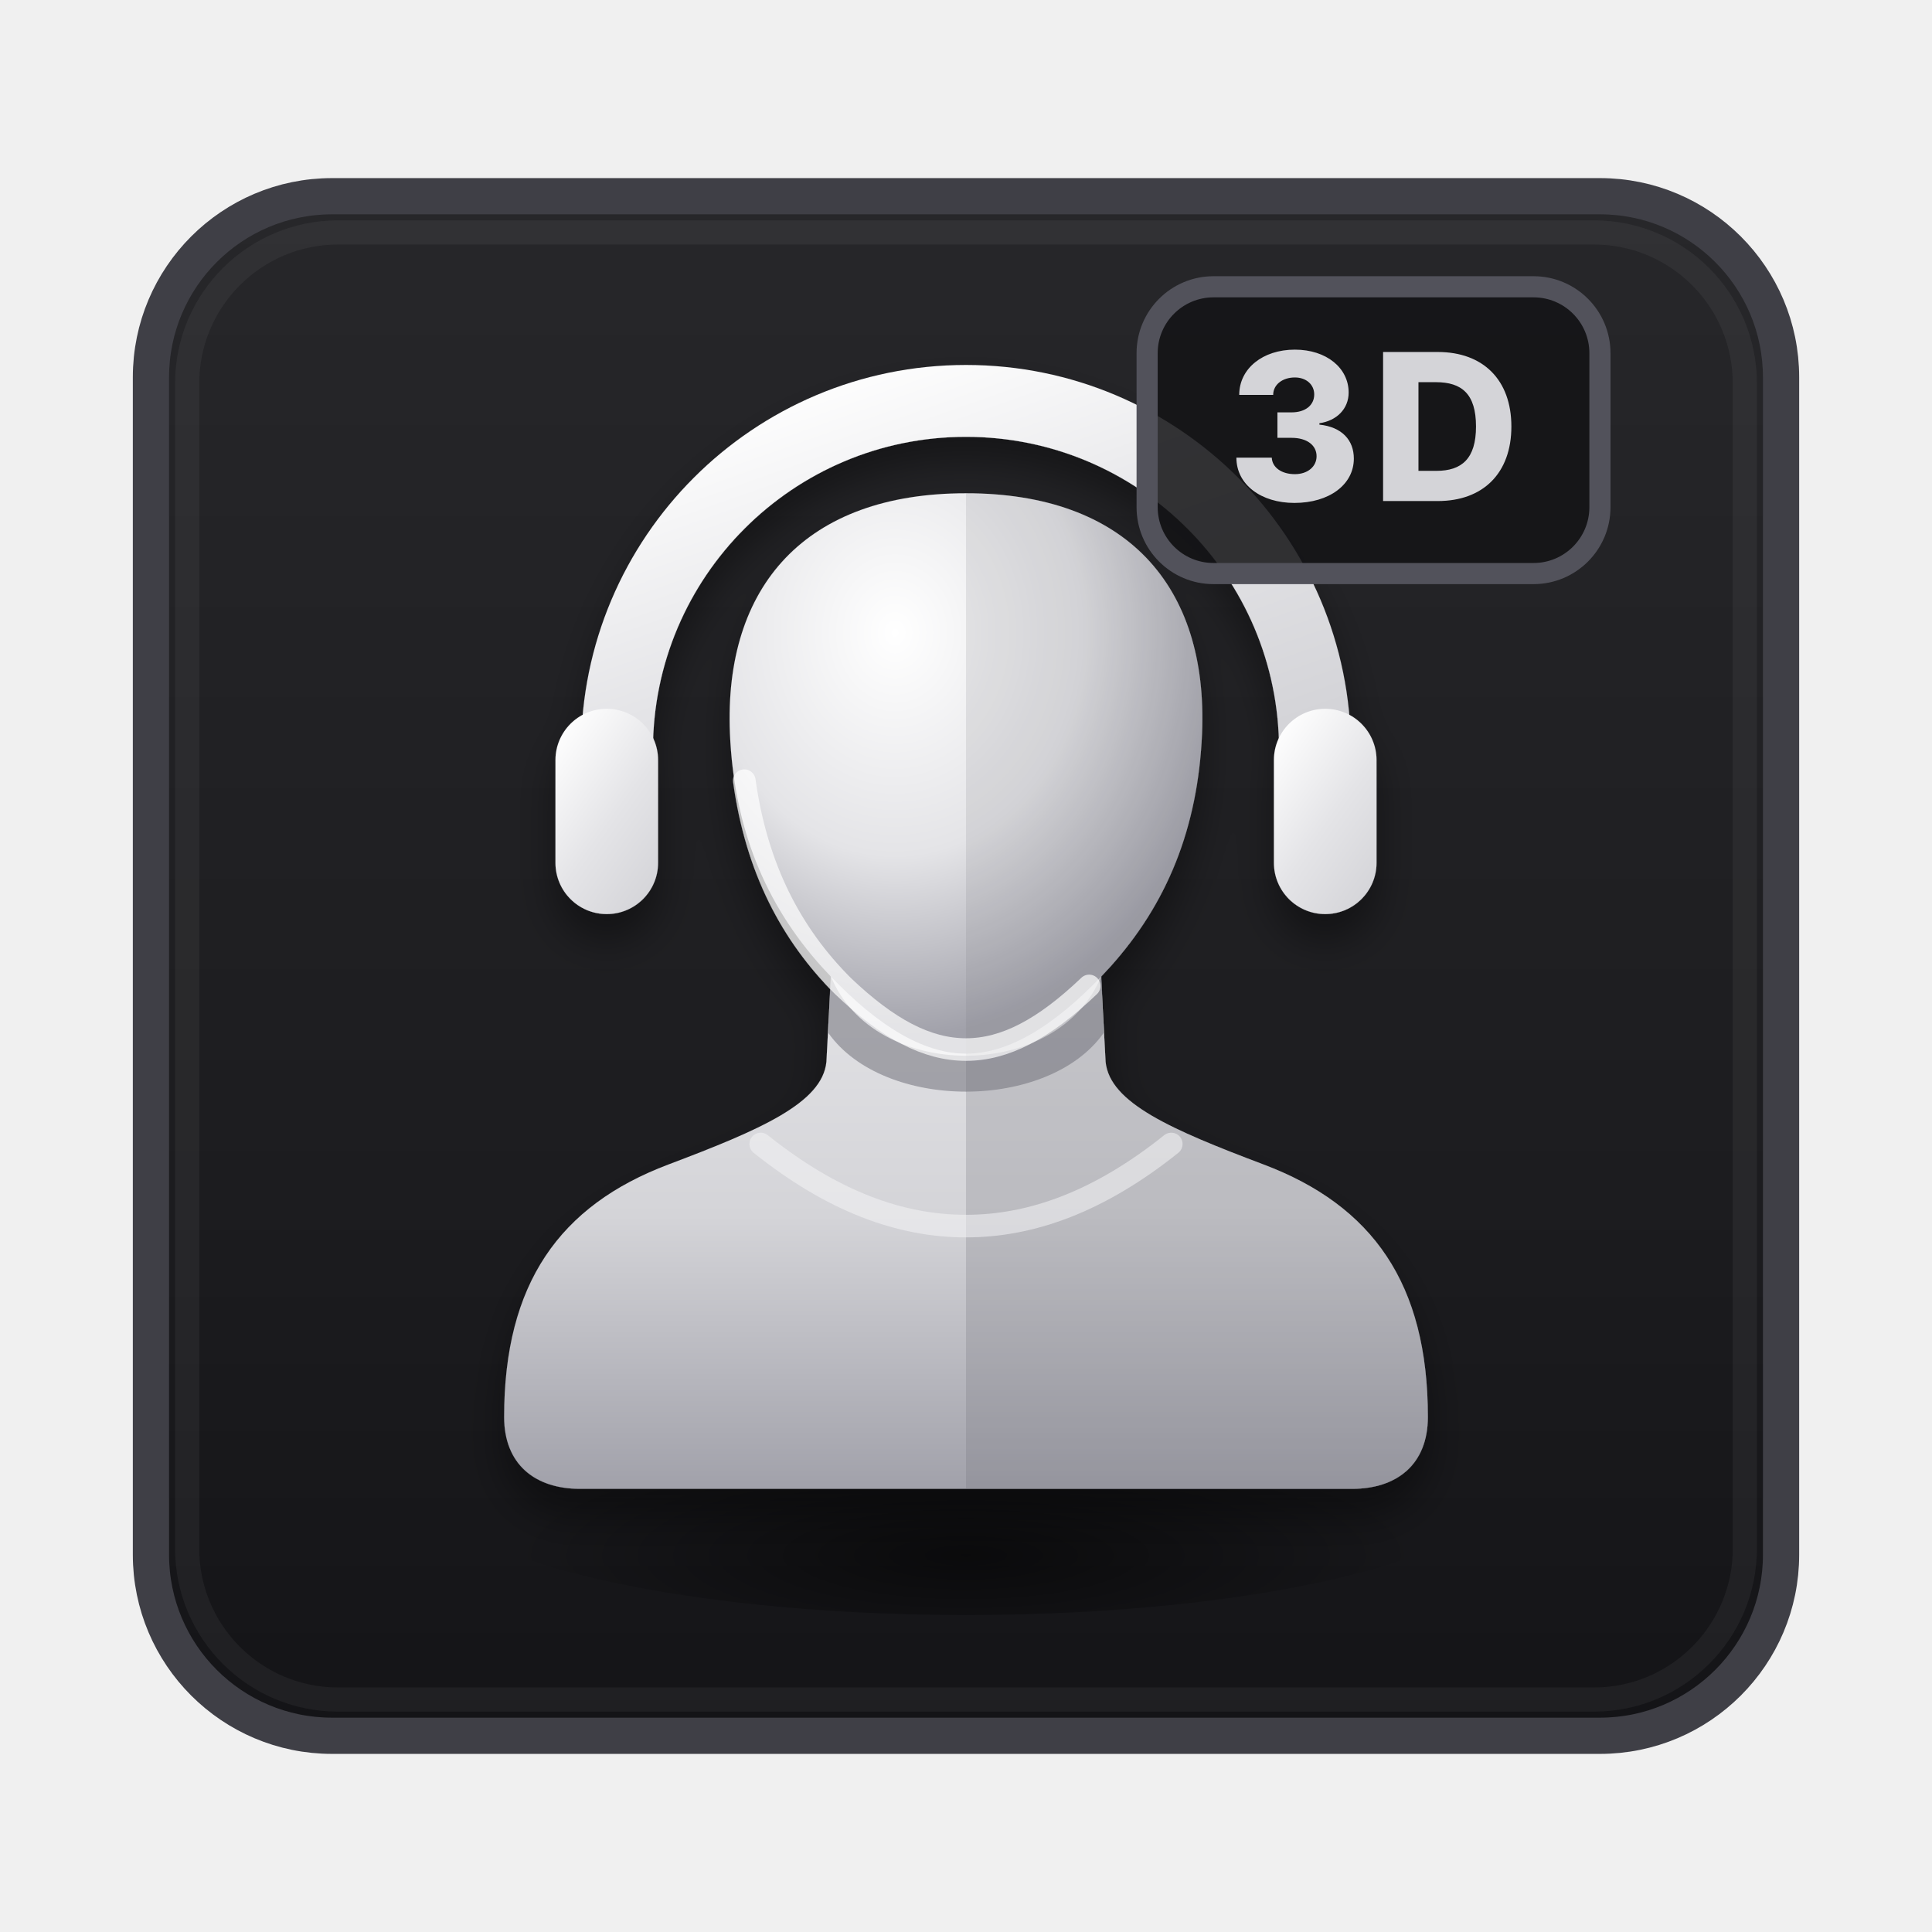
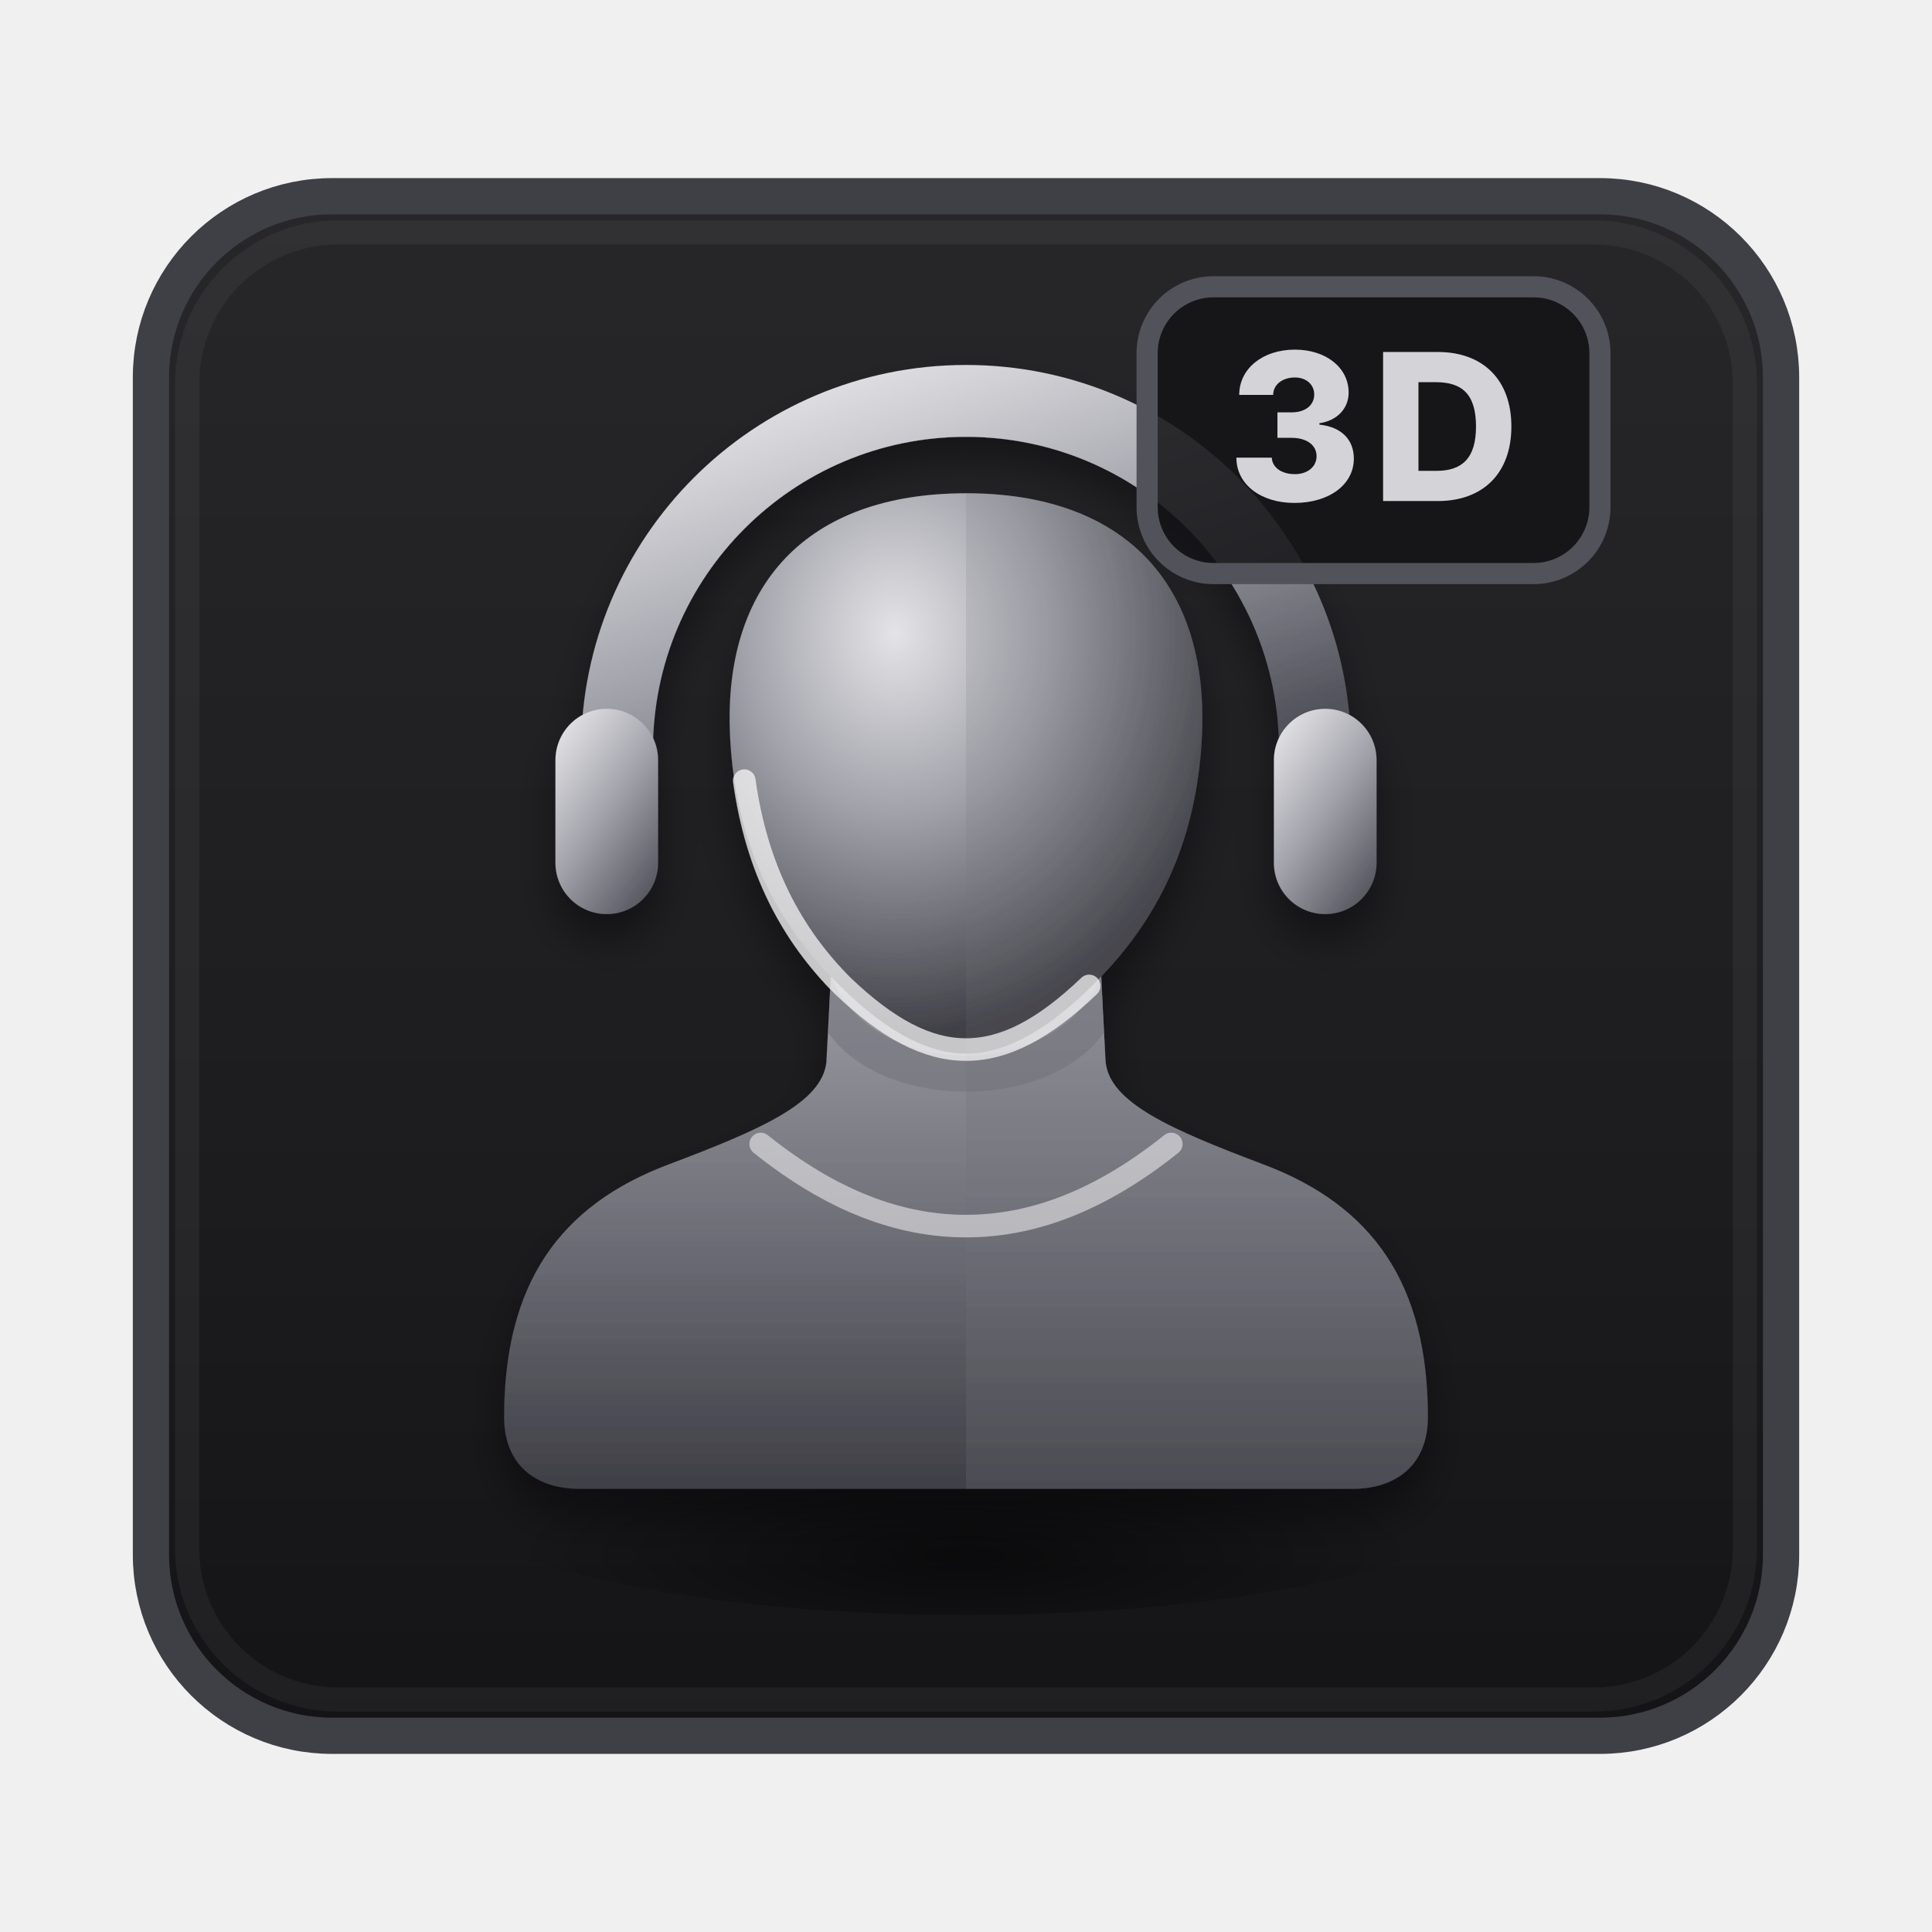
<svg xmlns="http://www.w3.org/2000/svg" viewBox="0 0 64 64" width="64" height="64">
  <defs>
    <linearGradient id="uv_bright" x1="0.15" y1="0" x2="0.85" y2="1">
-       <stop offset="0%" stop-color="#FFFFFF" />
-       <stop offset="55%" stop-color="#E4E4E7" />
-       <stop offset="100%" stop-color="#D4D4D8" />
+       <stop offset="0%" stop-color="#E4E4E7" />
+       <stop offset="50%" stop-color="#A1A1AA" />
+       <stop offset="100%" stop-color="#52525B" />
    </linearGradient>
    <linearGradient id="uv_mid" x1="0" y1="0" x2="0" y2="1">
-       <stop offset="0%" stop-color="#E4E4E7" />
-       <stop offset="50%" stop-color="#D4D4D8" />
-       <stop offset="100%" stop-color="#A1A1AA" />
+       <stop offset="0%" stop-color="#A1A1AA" />
+       <stop offset="50%" stop-color="#71717A" />
+       <stop offset="100%" stop-color="#3F3F46" />
    </linearGradient>
    <linearGradient id="uv_slate" x1="0" y1="0" x2="0" y2="1">
-       <stop offset="0%" stop-color="#D4D4D8" />
-       <stop offset="100%" stop-color="#71717A" />
+       <stop offset="0%" stop-color="#71717A" />
+       <stop offset="60%" stop-color="#52525B" />
+       <stop offset="100%" stop-color="#27272A" />
    </linearGradient>
    <linearGradient id="uv_dark" x1="0" y1="0" x2="0" y2="1">
-       <stop offset="0%" stop-color="#71717A" />
-       <stop offset="100%" stop-color="#3F3F46" />
+       <stop offset="0%" stop-color="#52525B" />
+       <stop offset="65%" stop-color="#3F3F46" />
+       <stop offset="100%" stop-color="#18181B" />
    </linearGradient>
    <radialGradient id="uv_head_lit" cx="35%" cy="25%" r="72%">
-       <stop offset="0%" stop-color="#FFFFFF" />
-       <stop offset="55%" stop-color="#E4E4E7" />
-       <stop offset="100%" stop-color="#A1A1AA" />
+       <stop offset="0%" stop-color="#E4E4E7" />
+       <stop offset="45%" stop-color="#A1A1AA" />
+       <stop offset="100%" stop-color="#3F3F46" />
    </radialGradient>
    <radialGradient id="uv_sphere" cx="35%" cy="30%" r="68%">
-       <stop offset="0%" stop-color="#FFFFFF" />
-       <stop offset="48%" stop-color="#D4D4D8" />
-       <stop offset="100%" stop-color="#71717A" />
+       <stop offset="0%" stop-color="#E4E4E7" />
+       <stop offset="40%" stop-color="#71717A" />
+       <stop offset="100%" stop-color="#27272A" />
    </radialGradient>
    <linearGradient id="card_bg" x1="0" y1="0" x2="0" y2="1">
      <stop offset="0%" stop-color="#27272A" />
      <stop offset="65%" stop-color="#1C1C1F" />
      <stop offset="100%" stop-color="#141417" />
    </linearGradient>
    <radialGradient id="card_floor" cx="50%" cy="78%" r="42%">
      <stop offset="0%" stop-color="#000000" stop-opacity="0.55" />
      <stop offset="100%" stop-color="#000000" stop-opacity="0" />
    </radialGradient>
    <filter id="soft_drop" x="-12%" y="-12%" width="124%" height="124%">
      <feDropShadow dx="0" dy="1.3" stdDeviation="1.0" flood-color="#000000" flood-opacity="0.40" />
    </filter>
  </defs>
  <rect x="5" y="6.5" width="54" height="51" rx="6" fill="url(#card_bg)" stroke="#3F3F46" stroke-width="1.2" />
  <rect x="6.2" y="7.7" width="51.6" height="48.6" rx="5" fill="none" stroke="#FFFFFF" stroke-opacity="0.05" stroke-width="0.8" />
  <ellipse cx="32" cy="49" rx="18" ry="4.5" fill="url(#card_floor)" />
  <g transform="translate(32, 33) scale(0.68) translate(-32, -32)" filter="url(#soft_drop)">
    <path d="M 25.5 29.5 L 25.2 35.2 C 25.0 37.2, 22.0 38.5, 17.5 40.2 C 12.2 42.2, 9.5 46.0, 9.5 52.5 C 9.5 54.8, 11.0 56.0, 13.2 56.0 L 50.8 56.0 C 53.0 56.0, 54.5 54.8, 54.5 52.5 C 54.5 46.0, 51.8 42.2, 46.5 40.2 C 42.0 38.5, 39.0 37.2, 38.8 35.2 L 38.5 29.5 Z" fill="url(#uv_mid)" />
    <path d="M 32 29.5 L 38.5 29.5 L 38.8 35.2 C 39.0 37.2, 42.0 38.5, 46.5 40.2 C 51.8 42.2, 54.5 46.0, 54.5 52.5 C 54.5 54.8, 53.0 56.0, 50.8 56.0 L 32 56.0 Z" fill="#71717A" fill-opacity="0.25" />
    <path d="M 25.4 31.0 C 27.5 36.2, 36.5 36.2, 38.6 31.0 L 38.7 33.8 C 36.0 37.6, 28.0 37.6, 25.3 33.8 Z" fill="#71717A" fill-opacity="0.55" />
    <path d="M 22.0 39.2 C 25.5 42.0, 28.8 43.2, 32 43.2 C 35.2 43.2, 38.5 42.0, 42.0 39.2" fill="none" stroke="#F4F4F5" stroke-width="1.1" stroke-opacity="0.55" stroke-linecap="round" />
    <path d="M 32 7.5 C 39.8 7.5, 43.8 12.0, 43.5 19.2 C 43.3 23.8, 41.8 27.5, 39.0 30.6 C 36.8 33.0, 34.4 34.8, 32 34.8 C 29.6 34.8, 27.2 33.0, 25.0 30.6 C 22.2 27.5, 20.7 23.8, 20.5 19.2 C 20.2 12.0, 24.2 7.5, 32 7.5 Z" fill="url(#uv_head_lit)" />
    <path d="M 32 7.5 C 39.8 7.5, 43.8 12.0, 43.5 19.2 C 43.3 23.8, 41.8 27.5, 39.0 30.6 C 36.8 33.0, 34.4 34.8, 32 34.8 Z" fill="#71717A" fill-opacity="0.16" />
    <path d="M 21.2 21.5 C 21.8 25.8, 23.5 29.0, 26.0 31.5 C 28.2 33.6, 30.1 34.6, 32 34.6 C 33.9 34.6, 35.8 33.6, 38.0 31.5" fill="none" stroke="#FFFFFF" stroke-width="1.1" stroke-opacity="0.7" stroke-linecap="round" />
    <path d="M 15 20 A 17 17 0 0 1 49 20" fill="none" stroke="url(#uv_bright)" stroke-width="3.5" stroke-linecap="round" />
    <rect x="12" y="18" width="5" height="10" rx="2.5" fill="url(#uv_bright)" />
    <rect x="47" y="18" width="5" height="10" rx="2.5" fill="url(#uv_bright)" />
  </g>
  <rect x="38" y="9.5" width="15" height="9.5" rx="2.2" fill="#141417" fill-opacity="0.86" stroke="#52525B" stroke-width="0.7" />
  <text x="45.5" y="16.6" font-family="Segoe UI, Inter, Arial, sans-serif" font-size="6.8" font-weight="800" fill="#D4D4D8" text-anchor="middle" letter-spacing="0.3">3D</text>
</svg>
